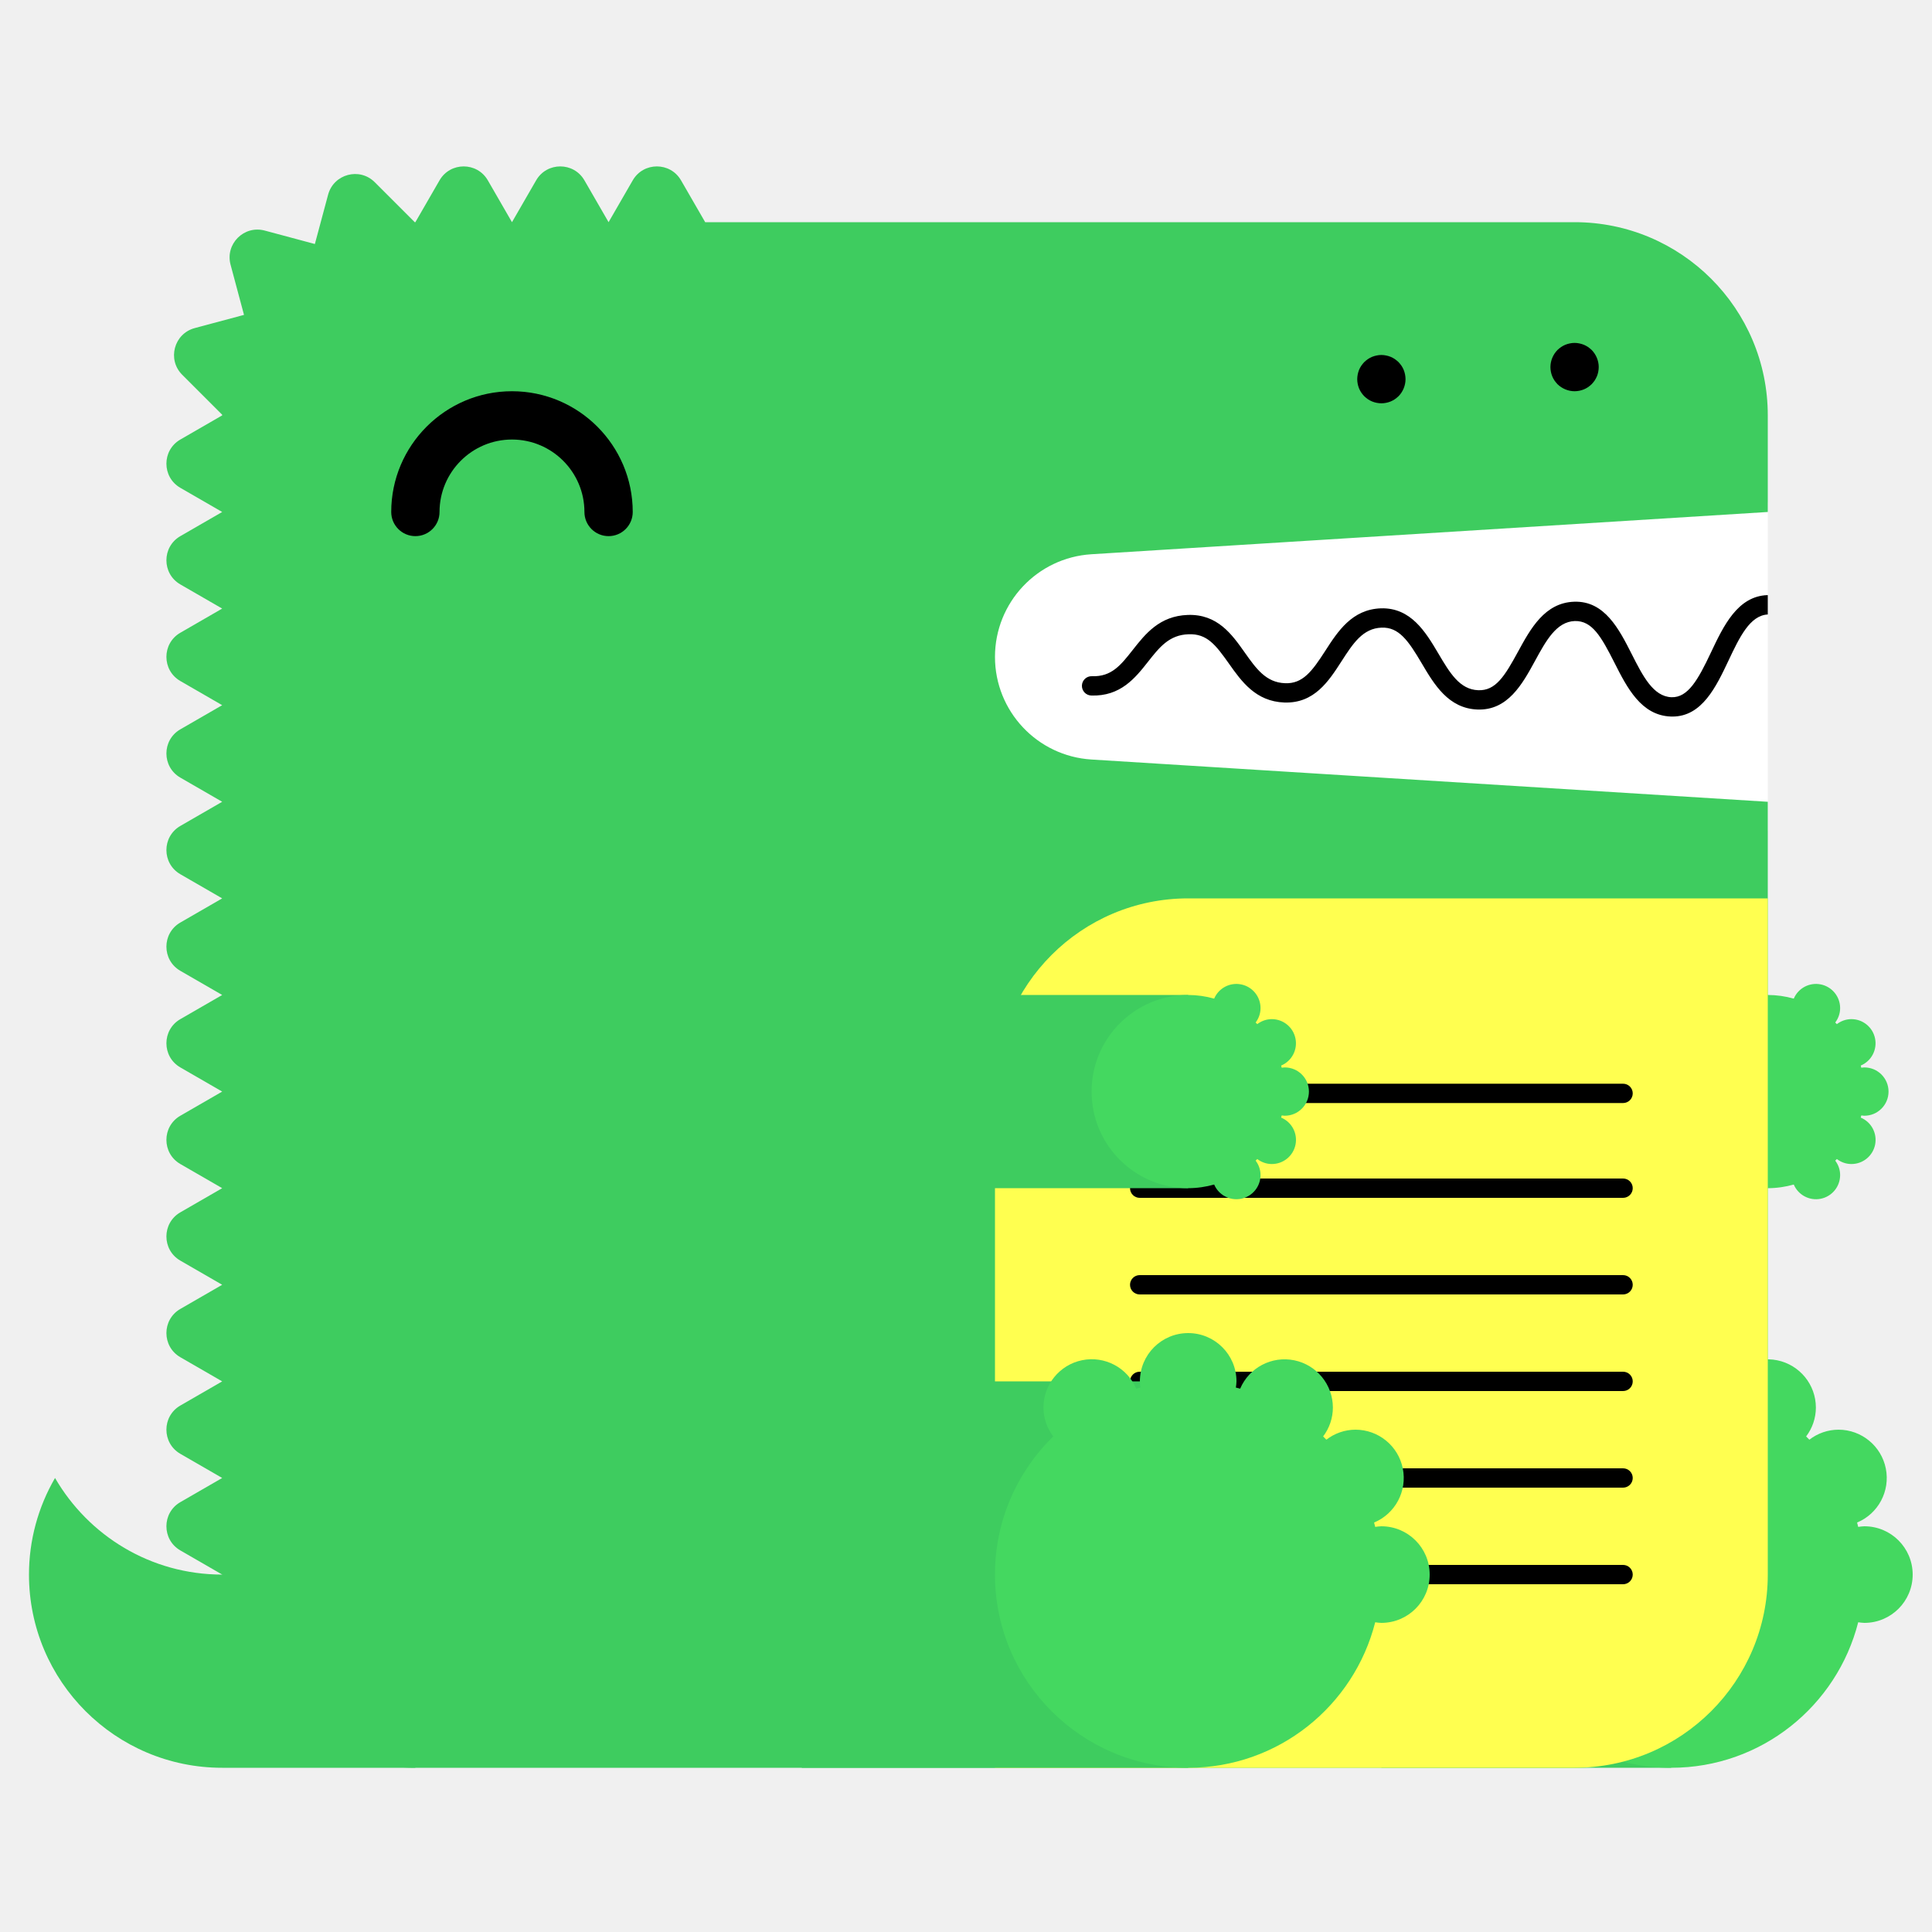
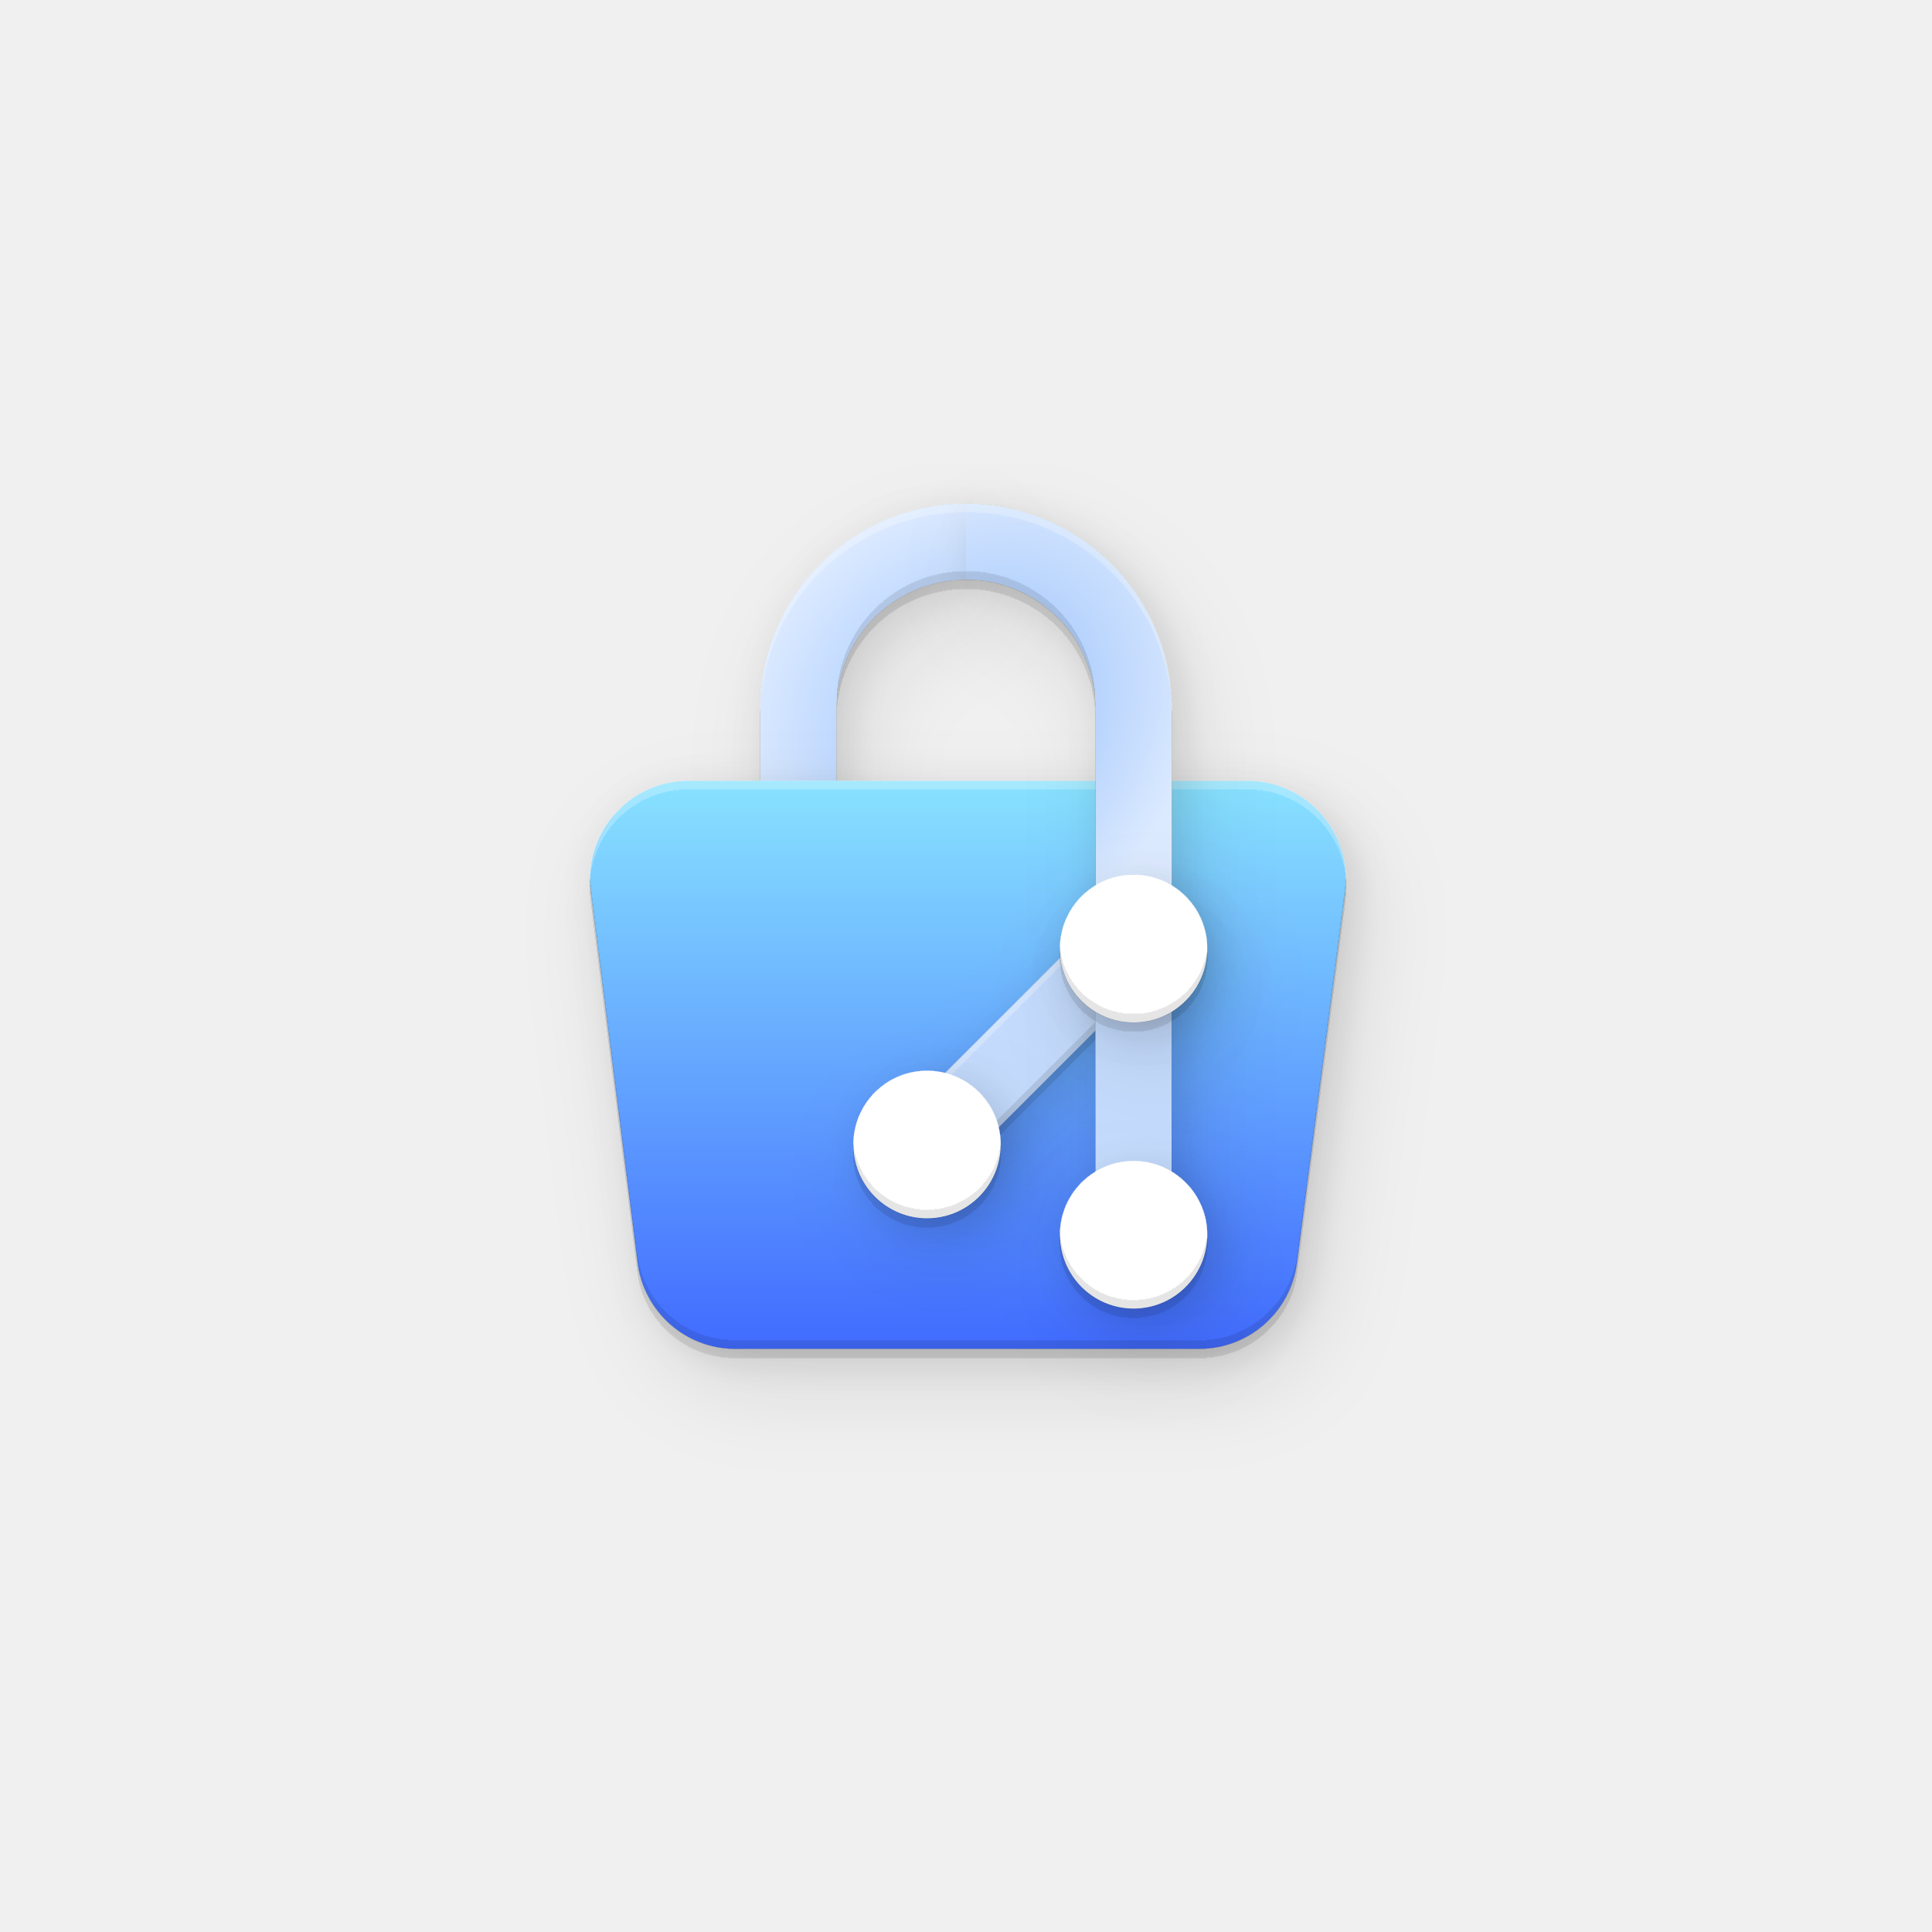
- <svg xmlns="http://www.w3.org/2000/svg" width="200" height="200" viewBox="0 0 200 200">
-   <g fill="none" fill-rule="evenodd">
-     <path fill="#FFF" d="M99 52h84v34H99z" />
-     <path d="M23 163c-7.398 0-13.843-4.027-17.303-10A19.886 19.886 0 0 0 3 163c0 11.046 8.954 20 20 20h20v-20H23z" fill="#3ECC5F" />
-     <path d="M112.98 57.376L183 53V43c0-11.046-8.954-20-20-20H73l-2.5-4.33c-1.112-1.925-3.889-1.925-5 0L63 23l-2.5-4.33c-1.111-1.925-3.889-1.925-5 0L53 23l-2.5-4.33c-1.111-1.925-3.889-1.925-5 0L43 23c-.022 0-.042.003-.065.003l-4.142-4.141c-1.57-1.571-4.252-.853-4.828 1.294l-1.369 5.104-5.192-1.392c-2.148-.575-4.111 1.389-3.535 3.536l1.39 5.193-5.102 1.367c-2.148.576-2.867 3.259-1.296 4.83l4.142 4.142c0 .021-.003.042-.003.064l-4.33 2.5c-1.925 1.111-1.925 3.889 0 5L23 53l-4.33 2.5c-1.925 1.111-1.925 3.889 0 5L23 63l-4.33 2.5c-1.925 1.111-1.925 3.889 0 5L23 73l-4.33 2.5c-1.925 1.111-1.925 3.889 0 5L23 83l-4.33 2.5c-1.925 1.111-1.925 3.889 0 5L23 93l-4.33 2.5c-1.925 1.111-1.925 3.889 0 5L23 103l-4.33 2.5c-1.925 1.111-1.925 3.889 0 5L23 113l-4.33 2.5c-1.925 1.111-1.925 3.889 0 5L23 123l-4.33 2.5c-1.925 1.111-1.925 3.889 0 5L23 133l-4.33 2.5c-1.925 1.111-1.925 3.889 0 5L23 143l-4.33 2.5c-1.925 1.111-1.925 3.889 0 5L23 153l-4.33 2.5c-1.925 1.111-1.925 3.889 0 5L23 163c0 11.046 8.954 20 20 20h120c11.046 0 20-8.954 20-20V83l-70.02-4.376A10.645 10.645 0 0 1 103 68c0-5.621 4.37-10.273 9.98-10.624" fill="#3ECC5F" />
-     <path fill="#3ECC5F" d="M143 183h30v-40h-30z" />
-     <path d="M193 158c-.219 0-.428.037-.639.064-.038-.15-.074-.301-.116-.451A5 5 0 0 0 190.32 148a4.96 4.96 0 0 0-3.016 1.036 26.531 26.531 0 0 0-.335-.336 4.955 4.955 0 0 0 1.011-2.987 5 5 0 0 0-9.599-1.959c-.148-.042-.297-.077-.445-.115.027-.211.064-.42.064-.639a5 5 0 0 0-5-5 5 5 0 0 0-5 5c0 .219.037.428.064.639-.148.038-.297.073-.445.115a4.998 4.998 0 0 0-9.599 1.959c0 1.125.384 2.151 1.011 2.987-3.717 3.632-6.031 8.693-6.031 14.3 0 11.046 8.954 20 20 20 9.339 0 17.16-6.41 19.361-15.064.211.027.42.064.639.064a5 5 0 0 0 5-5 5 5 0 0 0-5-5" fill="#44D860" />
-     <path fill="#3ECC5F" d="M153 123h30v-20h-30z" />
-     <path d="M193 115.5a2.5 2.5 0 1 0 0-5c-.109 0-.214.019-.319.032-.02-.075-.037-.15-.058-.225a2.501 2.501 0 0 0-.963-4.807c-.569 0-1.088.197-1.508.518a6.653 6.653 0 0 0-.168-.168c.314-.417.506-.931.506-1.494a2.5 2.5 0 0 0-4.8-.979A9.987 9.987 0 0 0 183 103c-5.522 0-10 4.478-10 10s4.478 10 10 10c.934 0 1.833-.138 2.69-.377a2.5 2.5 0 0 0 4.8-.979c0-.563-.192-1.077-.506-1.494.057-.055.113-.111.168-.168.42.321.939.518 1.508.518a2.5 2.5 0 0 0 .963-4.807c.021-.074.038-.15.058-.225.105.013.21.032.319.032" fill="#44D860" />
-     <path d="M63 55.5a2.5 2.5 0 0 1-2.5-2.5c0-4.136-3.364-7.5-7.5-7.5s-7.5 3.364-7.5 7.5a2.5 2.5 0 1 1-5 0c0-6.893 5.607-12.5 12.5-12.5S65.5 46.107 65.5 53a2.5 2.5 0 0 1-2.5 2.5" fill="#000" />
-     <path d="M103 183h60c11.046 0 20-8.954 20-20V93h-60c-11.046 0-20 8.954-20 20v70z" fill="#FFFF50" />
-     <path d="M168.02 124h-50.04a1 1 0 1 1 0-2h50.04a1 1 0 1 1 0 2m0 20h-50.04a1 1 0 1 1 0-2h50.04a1 1 0 1 1 0 2m0 20h-50.04a1 1 0 1 1 0-2h50.04a1 1 0 1 1 0 2m0-49.814h-50.04a1 1 0 1 1 0-2h50.04a1 1 0 1 1 0 2m0 19.814h-50.04a1 1 0 1 1 0-2h50.04a1 1 0 1 1 0 2m0 20h-50.04a1 1 0 1 1 0-2h50.04a1 1 0 1 1 0 2M183 61.611c-.012 0-.022-.006-.034-.005-3.09.105-4.552 3.196-5.842 5.923-1.346 2.85-2.387 4.703-4.093 4.647-1.889-.068-2.969-2.202-4.113-4.46-1.314-2.594-2.814-5.536-5.963-5.426-3.046.104-4.513 2.794-5.807 5.167-1.377 2.528-2.314 4.065-4.121 3.994-1.927-.07-2.951-1.805-4.136-3.813-1.321-2.236-2.848-4.75-5.936-4.664-2.994.103-4.465 2.385-5.763 4.4-1.373 2.13-2.335 3.428-4.165 3.351-1.973-.07-2.992-1.51-4.171-3.177-1.324-1.873-2.816-3.993-5.895-3.89-2.928.1-4.399 1.97-5.696 3.618-1.232 1.564-2.194 2.802-4.229 2.724a1 1 0 0 0-.072 2c3.017.101 4.545-1.8 5.872-3.487 1.177-1.496 2.193-2.787 4.193-2.855 1.926-.082 2.829 1.115 4.195 3.045 1.297 1.834 2.769 3.914 5.731 4.021 3.103.104 4.596-2.215 5.918-4.267 1.182-1.834 2.202-3.417 4.15-3.484 1.793-.067 2.769 1.35 4.145 3.681 1.297 2.197 2.766 4.686 5.787 4.796 3.125.108 4.634-2.62 5.949-5.035 1.139-2.088 2.214-4.06 4.119-4.126 1.793-.042 2.728 1.595 4.111 4.33 1.292 2.553 2.757 5.445 5.825 5.556l.169.003c3.064 0 4.518-3.075 5.805-5.794 1.139-2.41 2.217-4.68 4.067-4.773v-2z" fill="#000" />
-     <path fill="#3ECC5F" d="M83 183h40v-40H83z" />
-     <path d="M143 158c-.219 0-.428.037-.639.064-.038-.15-.074-.301-.116-.451A5 5 0 0 0 140.32 148a4.96 4.96 0 0 0-3.016 1.036 26.531 26.531 0 0 0-.335-.336 4.955 4.955 0 0 0 1.011-2.987 5 5 0 0 0-9.599-1.959c-.148-.042-.297-.077-.445-.115.027-.211.064-.42.064-.639a5 5 0 0 0-5-5 5 5 0 0 0-5 5c0 .219.037.428.064.639-.148.038-.297.073-.445.115a4.998 4.998 0 0 0-9.599 1.959c0 1.125.384 2.151 1.011 2.987-3.717 3.632-6.031 8.693-6.031 14.3 0 11.046 8.954 20 20 20 9.339 0 17.16-6.41 19.361-15.064.211.027.42.064.639.064a5 5 0 0 0 5-5 5 5 0 0 0-5-5" fill="#44D860" />
-     <path fill="#3ECC5F" d="M83 123h40v-20H83z" />
-     <path d="M133 115.5a2.5 2.5 0 1 0 0-5c-.109 0-.214.019-.319.032-.02-.075-.037-.15-.058-.225a2.501 2.501 0 0 0-.963-4.807c-.569 0-1.088.197-1.508.518a6.653 6.653 0 0 0-.168-.168c.314-.417.506-.931.506-1.494a2.5 2.5 0 0 0-4.8-.979A9.987 9.987 0 0 0 123 103c-5.522 0-10 4.478-10 10s4.478 10 10 10c.934 0 1.833-.138 2.69-.377a2.5 2.5 0 0 0 4.8-.979c0-.563-.192-1.077-.506-1.494.057-.055.113-.111.168-.168.42.321.939.518 1.508.518a2.5 2.5 0 0 0 .963-4.807c.021-.074.038-.15.058-.225.105.013.21.032.319.032" fill="#44D860" />
-     <path d="M143 41.75c-.16 0-.33-.02-.49-.05a2.52 2.52 0 0 1-.47-.14c-.15-.06-.29-.14-.431-.23-.13-.09-.259-.2-.38-.31-.109-.12-.219-.24-.309-.38s-.17-.28-.231-.43a2.619 2.619 0 0 1-.189-.96c0-.16.02-.33.05-.49.03-.16.08-.31.139-.47.061-.15.141-.29.231-.43.09-.13.2-.26.309-.38.121-.11.25-.22.38-.31.141-.09.281-.17.431-.23.149-.06.31-.11.47-.14.32-.07.65-.07.98 0 .159.03.32.08.47.14.149.06.29.14.43.23.13.09.259.2.38.31.11.12.22.25.31.38.09.14.17.28.23.43.06.16.11.31.14.47.029.16.05.33.05.49 0 .66-.271 1.31-.73 1.77-.121.11-.25.22-.38.31-.14.09-.281.17-.43.23a2.565 2.565 0 0 1-.96.19m20-1.25c-.66 0-1.3-.27-1.771-.73a3.802 3.802 0 0 1-.309-.38c-.09-.14-.17-.28-.231-.43a2.619 2.619 0 0 1-.189-.96c0-.66.27-1.3.729-1.77.121-.11.25-.22.38-.31.141-.09.281-.17.431-.23.149-.06.31-.11.47-.14.32-.07.66-.07.98 0 .159.03.32.08.47.14.149.06.29.14.43.23.13.09.259.2.38.31.459.47.73 1.11.73 1.77 0 .16-.021.33-.05.49-.03.16-.08.32-.14.47-.07.15-.14.29-.23.43-.09.13-.2.26-.31.38-.121.11-.25.22-.38.31-.14.09-.281.17-.43.23a2.565 2.565 0 0 1-.96.19" fill="#000" />
-   </g>
+ <svg xmlns="http://www.w3.org/2000/svg" width="432" height="432" viewBox="0 0 432 432" fill="none">
+   <g filter="url(#filter0_dddii)">
+     <path d="M216 112.604C190.595 112.604 170 133.199 170 158.604L170 179.604L187 179.604L187 158.604C187 142.587 199.984 129.604 216 129.604L216 112.604Z" fill="#C4C4C4" />
+     <path d="M216 112.604C190.595 112.604 170 133.199 170 158.604L170 179.604L187 179.604L187 158.604C187 142.587 199.984 129.604 216 129.604L216 112.604Z" fill="url(#paint0_angular)" />
+   </g>
+   <g filter="url(#filter1_dddii)">
+     <path d="M132.118 199.354C130.463 186.216 140.704 174.604 153.946 174.604H278.957C292.233 174.604 302.484 186.273 300.773 199.438L289.99 282.438C288.566 293.401 279.228 301.604 268.173 301.604H164.402C153.315 301.604 143.961 293.354 142.575 282.354L132.118 199.354Z" fill="url(#paint1_linear)" />
+   </g>
+   <g filter="url(#filter2_dddii)">
+     <rect width="70.9" height="16.992" transform="matrix(-0.707443 0.707443 -0.705427 -0.708114 263.721 211.636)" fill="#C4C4C4" />
+     <rect width="70.9" height="16.992" transform="matrix(-0.707443 0.707443 -0.705427 -0.708114 263.721 211.636)" fill="#C4DBFD" />
+   </g>
+   <g filter="url(#filter3_dddii)">
+     <ellipse rx="16.477" ry="16.492" transform="matrix(-0.707443 0.707443 -0.705427 -0.708114 207.29 255.92)" fill="white" />
+   </g>
+   <g filter="url(#filter4_dddii)">
+     <rect width="71" height="16.968" transform="matrix(0.000387996 1 -1 0.000419393 261.931 204.604)" fill="#C4C4C4" />
+     <rect width="71" height="16.968" transform="matrix(0.000387996 1 -1 0.000419393 261.931 204.604)" fill="#C4DBFD" />
+   </g>
+   <g filter="url(#filter5_dddii)">
+     <ellipse rx="16.5" ry="16.469" transform="matrix(0.000387996 1 -1 0.000419393 253.475 276.107)" fill="white" />
+   </g>
+   <g filter="url(#filter6_dddii)">
+     <path d="M216 129.604C232.017 129.604 245 142.588 245 158.604L245 174.604L245.019 174.604L245.019 212.608L261.986 212.607L261.986 174.604L262 174.604L262 158.604C262 133.199 241.405 112.604 216 112.604L216 129.604Z" fill="#C4C4C4" />
+     <path d="M216 129.604C232.017 129.604 245 142.588 245 158.604L245 174.604L245.019 174.604L245.019 212.608L261.986 212.607L261.986 174.604L262 174.604L262 158.604C262 133.199 241.405 112.604 216 112.604L216 129.604Z" fill="url(#paint2_angular)" />
+     <path d="M216 129.604C232.017 129.604 245 142.588 245 158.604L245 174.604L245.019 174.604L245.019 212.608L261.986 212.607L261.986 174.604L262 174.604L262 158.604C262 133.199 241.405 112.604 216 112.604L216 129.604Z" fill="url(#paint3_angular)" />
+     <path d="M216 129.604C232.017 129.604 245 142.588 245 158.604L245 174.604L245.019 174.604L245.019 212.608L261.986 212.607L261.986 174.604L262 174.604L262 158.604C262 133.199 241.405 112.604 216 112.604L216 129.604Z" fill="url(#paint4_angular)" />
+   </g>
+   <g filter="url(#filter7_dddii)">
+     <ellipse rx="16.5" ry="16.469" transform="matrix(0.000387996 1 -1 0.000419393 253.475 212.111)" fill="white" />
+   </g>
+   <defs>
+     <filter id="filter0_dddii" x="154" y="100.604" width="86" height="107" filterUnits="userSpaceOnUse" color-interpolation-filters="sRGB">
+       <feFlood flood-opacity="0" result="BackgroundImageFix" />
+       <feColorMatrix in="SourceAlpha" type="matrix" values="0 0 0 0 0 0 0 0 0 0 0 0 0 0 0 0 0 0 127 0" />
+       <feOffset dx="2" dy="2" />
+       <feGaussianBlur stdDeviation="4" />
+       <feColorMatrix type="matrix" values="0 0 0 0 0 0 0 0 0 0 0 0 0 0 0 0 0 0 0.1 0" />
+       <feBlend mode="normal" in2="BackgroundImageFix" result="effect1_dropShadow" />
+       <feColorMatrix in="SourceAlpha" type="matrix" values="0 0 0 0 0 0 0 0 0 0 0 0 0 0 0 0 0 0 127 0" />
+       <feOffset dx="4" dy="8" />
+       <feGaussianBlur stdDeviation="10" />
+       <feColorMatrix type="matrix" values="0 0 0 0 0 0 0 0 0 0 0 0 0 0 0 0 0 0 0.1 0" />
+       <feBlend mode="normal" in2="effect1_dropShadow" result="effect2_dropShadow" />
+       <feColorMatrix in="SourceAlpha" type="matrix" values="0 0 0 0 0 0 0 0 0 0 0 0 0 0 0 0 0 0 127 0" />
+       <feOffset dy="2" />
+       <feColorMatrix type="matrix" values="0 0 0 0 0 0 0 0 0 0 0 0 0 0 0 0 0 0 0.1 0" />
+       <feBlend mode="normal" in2="effect2_dropShadow" result="effect3_dropShadow" />
+       <feBlend mode="normal" in="SourceGraphic" in2="effect3_dropShadow" result="shape" />
+       <feColorMatrix in="SourceAlpha" type="matrix" values="0 0 0 0 0 0 0 0 0 0 0 0 0 0 0 0 0 0 127 0" result="hardAlpha" />
+       <feOffset dy="2" />
+       <feComposite in2="hardAlpha" operator="arithmetic" k2="-1" k3="1" />
+       <feColorMatrix type="matrix" values="0 0 0 0 1 0 0 0 0 1 0 0 0 0 1 0 0 0 0.25 0" />
+       <feBlend mode="normal" in2="shape" result="effect4_innerShadow" />
+       <feColorMatrix in="SourceAlpha" type="matrix" values="0 0 0 0 0 0 0 0 0 0 0 0 0 0 0 0 0 0 127 0" result="hardAlpha" />
+       <feOffset dy="-2" />
+       <feComposite in2="hardAlpha" operator="arithmetic" k2="-1" k3="1" />
+       <feColorMatrix type="matrix" values="0 0 0 0 0 0 0 0 0 0 0 0 0 0 0 0 0 0 0.1 0" />
+       <feBlend mode="normal" in2="effect4_innerShadow" result="effect5_innerShadow" />
+     </filter>
+     <filter id="filter1_dddii" x="115.942" y="162.604" width="209.018" height="167" filterUnits="userSpaceOnUse" color-interpolation-filters="sRGB">
+       <feFlood flood-opacity="0" result="BackgroundImageFix" />
+       <feColorMatrix in="SourceAlpha" type="matrix" values="0 0 0 0 0 0 0 0 0 0 0 0 0 0 0 0 0 0 127 0" />
+       <feOffset dx="2" dy="2" />
+       <feGaussianBlur stdDeviation="4" />
+       <feColorMatrix type="matrix" values="0 0 0 0 0 0 0 0 0 0 0 0 0 0 0 0 0 0 0.1 0" />
+       <feBlend mode="normal" in2="BackgroundImageFix" result="effect1_dropShadow" />
+       <feColorMatrix in="SourceAlpha" type="matrix" values="0 0 0 0 0 0 0 0 0 0 0 0 0 0 0 0 0 0 127 0" />
+       <feOffset dx="4" dy="8" />
+       <feGaussianBlur stdDeviation="10" />
+       <feColorMatrix type="matrix" values="0 0 0 0 0 0 0 0 0 0 0 0 0 0 0 0 0 0 0.1 0" />
+       <feBlend mode="normal" in2="effect1_dropShadow" result="effect2_dropShadow" />
+       <feColorMatrix in="SourceAlpha" type="matrix" values="0 0 0 0 0 0 0 0 0 0 0 0 0 0 0 0 0 0 127 0" />
+       <feOffset dy="2" />
+       <feColorMatrix type="matrix" values="0 0 0 0 0 0 0 0 0 0 0 0 0 0 0 0 0 0 0.1 0" />
+       <feBlend mode="normal" in2="effect2_dropShadow" result="effect3_dropShadow" />
+       <feBlend mode="normal" in="SourceGraphic" in2="effect3_dropShadow" result="shape" />
+       <feColorMatrix in="SourceAlpha" type="matrix" values="0 0 0 0 0 0 0 0 0 0 0 0 0 0 0 0 0 0 127 0" result="hardAlpha" />
+       <feOffset dy="2" />
+       <feComposite in2="hardAlpha" operator="arithmetic" k2="-1" k3="1" />
+       <feColorMatrix type="matrix" values="0 0 0 0 1 0 0 0 0 1 0 0 0 0 1 0 0 0 0.25 0" />
+       <feBlend mode="normal" in2="shape" result="effect4_innerShadow" />
+       <feColorMatrix in="SourceAlpha" type="matrix" values="0 0 0 0 0 0 0 0 0 0 0 0 0 0 0 0 0 0 127 0" result="hardAlpha" />
+       <feOffset dy="-2" />
+       <feComposite in2="hardAlpha" operator="arithmetic" k2="-1" k3="1" />
+       <feColorMatrix type="matrix" values="0 0 0 0 0 0 0 0 0 0 0 0 0 0 0 0 0 0 0.1 0" />
+       <feBlend mode="normal" in2="effect4_innerShadow" result="effect5_innerShadow" />
+     </filter>
+     <filter id="filter2_dddii" x="185.577" y="187.604" width="102.144" height="102.19" filterUnits="userSpaceOnUse" color-interpolation-filters="sRGB">
+       <feFlood flood-opacity="0" result="BackgroundImageFix" />
+       <feColorMatrix in="SourceAlpha" type="matrix" values="0 0 0 0 0 0 0 0 0 0 0 0 0 0 0 0 0 0 127 0" />
+       <feOffset dx="2" dy="2" />
+       <feGaussianBlur stdDeviation="4" />
+       <feColorMatrix type="matrix" values="0 0 0 0 0 0 0 0 0 0 0 0 0 0 0 0 0 0 0.1 0" />
+       <feBlend mode="normal" in2="BackgroundImageFix" result="effect1_dropShadow" />
+       <feColorMatrix in="SourceAlpha" type="matrix" values="0 0 0 0 0 0 0 0 0 0 0 0 0 0 0 0 0 0 127 0" />
+       <feOffset dx="4" dy="8" />
+       <feGaussianBlur stdDeviation="10" />
+       <feColorMatrix type="matrix" values="0 0 0 0 0 0 0 0 0 0 0 0 0 0 0 0 0 0 0.1 0" />
+       <feBlend mode="normal" in2="effect1_dropShadow" result="effect2_dropShadow" />
+       <feColorMatrix in="SourceAlpha" type="matrix" values="0 0 0 0 0 0 0 0 0 0 0 0 0 0 0 0 0 0 127 0" />
+       <feOffset dy="2" />
+       <feColorMatrix type="matrix" values="0 0 0 0 0 0 0 0 0 0 0 0 0 0 0 0 0 0 0.1 0" />
+       <feBlend mode="normal" in2="effect2_dropShadow" result="effect3_dropShadow" />
+       <feBlend mode="normal" in="SourceGraphic" in2="effect3_dropShadow" result="shape" />
+       <feColorMatrix in="SourceAlpha" type="matrix" values="0 0 0 0 0 0 0 0 0 0 0 0 0 0 0 0 0 0 127 0" result="hardAlpha" />
+       <feOffset dy="2" />
+       <feComposite in2="hardAlpha" operator="arithmetic" k2="-1" k3="1" />
+       <feColorMatrix type="matrix" values="0 0 0 0 1 0 0 0 0 1 0 0 0 0 1 0 0 0 0.25 0" />
+       <feBlend mode="normal" in2="shape" result="effect4_innerShadow" />
+       <feColorMatrix in="SourceAlpha" type="matrix" values="0 0 0 0 0 0 0 0 0 0 0 0 0 0 0 0 0 0 127 0" result="hardAlpha" />
+       <feOffset dy="-2" />
+       <feComposite in2="hardAlpha" operator="arithmetic" k2="-1" k3="1" />
+       <feColorMatrix type="matrix" values="0 0 0 0 0 0 0 0 0 0 0 0 0 0 0 0 0 0 0.1 0" />
+       <feBlend mode="normal" in2="effect4_innerShadow" result="effect5_innerShadow" />
+     </filter>
+     <filter id="filter3_dddii" x="174.821" y="227.42" width="72.937" height="73" filterUnits="userSpaceOnUse" color-interpolation-filters="sRGB">
+       <feFlood flood-opacity="0" result="BackgroundImageFix" />
+       <feColorMatrix in="SourceAlpha" type="matrix" values="0 0 0 0 0 0 0 0 0 0 0 0 0 0 0 0 0 0 127 0" />
+       <feOffset dx="2" dy="2" />
+       <feGaussianBlur stdDeviation="4" />
+       <feColorMatrix type="matrix" values="0 0 0 0 0 0 0 0 0 0 0 0 0 0 0 0 0 0 0.1 0" />
+       <feBlend mode="normal" in2="BackgroundImageFix" result="effect1_dropShadow" />
+       <feColorMatrix in="SourceAlpha" type="matrix" values="0 0 0 0 0 0 0 0 0 0 0 0 0 0 0 0 0 0 127 0" />
+       <feOffset dx="4" dy="8" />
+       <feGaussianBlur stdDeviation="10" />
+       <feColorMatrix type="matrix" values="0 0 0 0 0 0 0 0 0 0 0 0 0 0 0 0 0 0 0.1 0" />
+       <feBlend mode="normal" in2="effect1_dropShadow" result="effect2_dropShadow" />
+       <feColorMatrix in="SourceAlpha" type="matrix" values="0 0 0 0 0 0 0 0 0 0 0 0 0 0 0 0 0 0 127 0" />
+       <feOffset dy="2" />
+       <feColorMatrix type="matrix" values="0 0 0 0 0 0 0 0 0 0 0 0 0 0 0 0 0 0 0.1 0" />
+       <feBlend mode="normal" in2="effect2_dropShadow" result="effect3_dropShadow" />
+       <feBlend mode="normal" in="SourceGraphic" in2="effect3_dropShadow" result="shape" />
+       <feColorMatrix in="SourceAlpha" type="matrix" values="0 0 0 0 0 0 0 0 0 0 0 0 0 0 0 0 0 0 127 0" result="hardAlpha" />
+       <feOffset dy="2" />
+       <feComposite in2="hardAlpha" operator="arithmetic" k2="-1" k3="1" />
+       <feColorMatrix type="matrix" values="0 0 0 0 1 0 0 0 0 1 0 0 0 0 1 0 0 0 0.25 0" />
+       <feBlend mode="normal" in2="shape" result="effect4_innerShadow" />
+       <feColorMatrix in="SourceAlpha" type="matrix" values="0 0 0 0 0 0 0 0 0 0 0 0 0 0 0 0 0 0 127 0" result="hardAlpha" />
+       <feOffset dy="-2" />
+       <feComposite in2="hardAlpha" operator="arithmetic" k2="-1" k3="1" />
+       <feColorMatrix type="matrix" values="0 0 0 0 0 0 0 0 0 0 0 0 0 0 0 0 0 0 0.1 0" />
+       <feBlend mode="normal" in2="effect4_innerShadow" result="effect5_innerShadow" />
+     </filter>
+     <filter id="filter4_dddii" x="228.964" y="192.604" width="56.995" height="111.007" filterUnits="userSpaceOnUse" color-interpolation-filters="sRGB">
+       <feFlood flood-opacity="0" result="BackgroundImageFix" />
+       <feColorMatrix in="SourceAlpha" type="matrix" values="0 0 0 0 0 0 0 0 0 0 0 0 0 0 0 0 0 0 127 0" />
+       <feOffset dx="2" dy="2" />
+       <feGaussianBlur stdDeviation="4" />
+       <feColorMatrix type="matrix" values="0 0 0 0 0 0 0 0 0 0 0 0 0 0 0 0 0 0 0.1 0" />
+       <feBlend mode="normal" in2="BackgroundImageFix" result="effect1_dropShadow" />
+       <feColorMatrix in="SourceAlpha" type="matrix" values="0 0 0 0 0 0 0 0 0 0 0 0 0 0 0 0 0 0 127 0" />
+       <feOffset dx="4" dy="8" />
+       <feGaussianBlur stdDeviation="10" />
+       <feColorMatrix type="matrix" values="0 0 0 0 0 0 0 0 0 0 0 0 0 0 0 0 0 0 0.1 0" />
+       <feBlend mode="normal" in2="effect1_dropShadow" result="effect2_dropShadow" />
+       <feColorMatrix in="SourceAlpha" type="matrix" values="0 0 0 0 0 0 0 0 0 0 0 0 0 0 0 0 0 0 127 0" />
+       <feOffset dy="2" />
+       <feColorMatrix type="matrix" values="0 0 0 0 0 0 0 0 0 0 0 0 0 0 0 0 0 0 0.1 0" />
+       <feBlend mode="normal" in2="effect2_dropShadow" result="effect3_dropShadow" />
+       <feBlend mode="normal" in="SourceGraphic" in2="effect3_dropShadow" result="shape" />
+       <feColorMatrix in="SourceAlpha" type="matrix" values="0 0 0 0 0 0 0 0 0 0 0 0 0 0 0 0 0 0 127 0" result="hardAlpha" />
+       <feOffset dy="2" />
+       <feComposite in2="hardAlpha" operator="arithmetic" k2="-1" k3="1" />
+       <feColorMatrix type="matrix" values="0 0 0 0 1 0 0 0 0 1 0 0 0 0 1 0 0 0 0.25 0" />
+       <feBlend mode="normal" in2="shape" result="effect4_innerShadow" />
+       <feColorMatrix in="SourceAlpha" type="matrix" values="0 0 0 0 0 0 0 0 0 0 0 0 0 0 0 0 0 0 127 0" result="hardAlpha" />
+       <feOffset dy="-2" />
+       <feComposite in2="hardAlpha" operator="arithmetic" k2="-1" k3="1" />
+       <feColorMatrix type="matrix" values="0 0 0 0 0 0 0 0 0 0 0 0 0 0 0 0 0 0 0.1 0" />
+       <feBlend mode="normal" in2="effect4_innerShadow" result="effect5_innerShadow" />
+     </filter>
+     <filter id="filter5_dddii" x="221.007" y="247.607" width="72.937" height="73" filterUnits="userSpaceOnUse" color-interpolation-filters="sRGB">
+       <feFlood flood-opacity="0" result="BackgroundImageFix" />
+       <feColorMatrix in="SourceAlpha" type="matrix" values="0 0 0 0 0 0 0 0 0 0 0 0 0 0 0 0 0 0 127 0" />
+       <feOffset dx="2" dy="2" />
+       <feGaussianBlur stdDeviation="4" />
+       <feColorMatrix type="matrix" values="0 0 0 0 0 0 0 0 0 0 0 0 0 0 0 0 0 0 0.1 0" />
+       <feBlend mode="normal" in2="BackgroundImageFix" result="effect1_dropShadow" />
+       <feColorMatrix in="SourceAlpha" type="matrix" values="0 0 0 0 0 0 0 0 0 0 0 0 0 0 0 0 0 0 127 0" />
+       <feOffset dx="4" dy="8" />
+       <feGaussianBlur stdDeviation="10" />
+       <feColorMatrix type="matrix" values="0 0 0 0 0 0 0 0 0 0 0 0 0 0 0 0 0 0 0.1 0" />
+       <feBlend mode="normal" in2="effect1_dropShadow" result="effect2_dropShadow" />
+       <feColorMatrix in="SourceAlpha" type="matrix" values="0 0 0 0 0 0 0 0 0 0 0 0 0 0 0 0 0 0 127 0" />
+       <feOffset dy="2" />
+       <feColorMatrix type="matrix" values="0 0 0 0 0 0 0 0 0 0 0 0 0 0 0 0 0 0 0.1 0" />
+       <feBlend mode="normal" in2="effect2_dropShadow" result="effect3_dropShadow" />
+       <feBlend mode="normal" in="SourceGraphic" in2="effect3_dropShadow" result="shape" />
+       <feColorMatrix in="SourceAlpha" type="matrix" values="0 0 0 0 0 0 0 0 0 0 0 0 0 0 0 0 0 0 127 0" result="hardAlpha" />
+       <feOffset dy="2" />
+       <feComposite in2="hardAlpha" operator="arithmetic" k2="-1" k3="1" />
+       <feColorMatrix type="matrix" values="0 0 0 0 1 0 0 0 0 1 0 0 0 0 1 0 0 0 0.25 0" />
+       <feBlend mode="normal" in2="shape" result="effect4_innerShadow" />
+       <feColorMatrix in="SourceAlpha" type="matrix" values="0 0 0 0 0 0 0 0 0 0 0 0 0 0 0 0 0 0 127 0" result="hardAlpha" />
+       <feOffset dy="-2" />
+       <feComposite in2="hardAlpha" operator="arithmetic" k2="-1" k3="1" />
+       <feColorMatrix type="matrix" values="0 0 0 0 0 0 0 0 0 0 0 0 0 0 0 0 0 0 0.1 0" />
+       <feBlend mode="normal" in2="effect4_innerShadow" result="effect5_innerShadow" />
+     </filter>
+     <filter id="filter6_dddii" x="200" y="100.604" width="86" height="140.004" filterUnits="userSpaceOnUse" color-interpolation-filters="sRGB">
+       <feFlood flood-opacity="0" result="BackgroundImageFix" />
+       <feColorMatrix in="SourceAlpha" type="matrix" values="0 0 0 0 0 0 0 0 0 0 0 0 0 0 0 0 0 0 127 0" />
+       <feOffset dx="2" dy="2" />
+       <feGaussianBlur stdDeviation="4" />
+       <feColorMatrix type="matrix" values="0 0 0 0 0 0 0 0 0 0 0 0 0 0 0 0 0 0 0.1 0" />
+       <feBlend mode="normal" in2="BackgroundImageFix" result="effect1_dropShadow" />
+       <feColorMatrix in="SourceAlpha" type="matrix" values="0 0 0 0 0 0 0 0 0 0 0 0 0 0 0 0 0 0 127 0" />
+       <feOffset dx="4" dy="8" />
+       <feGaussianBlur stdDeviation="10" />
+       <feColorMatrix type="matrix" values="0 0 0 0 0 0 0 0 0 0 0 0 0 0 0 0 0 0 0.1 0" />
+       <feBlend mode="normal" in2="effect1_dropShadow" result="effect2_dropShadow" />
+       <feColorMatrix in="SourceAlpha" type="matrix" values="0 0 0 0 0 0 0 0 0 0 0 0 0 0 0 0 0 0 127 0" />
+       <feOffset dy="2" />
+       <feColorMatrix type="matrix" values="0 0 0 0 0 0 0 0 0 0 0 0 0 0 0 0 0 0 0.1 0" />
+       <feBlend mode="normal" in2="effect2_dropShadow" result="effect3_dropShadow" />
+       <feBlend mode="normal" in="SourceGraphic" in2="effect3_dropShadow" result="shape" />
+       <feColorMatrix in="SourceAlpha" type="matrix" values="0 0 0 0 0 0 0 0 0 0 0 0 0 0 0 0 0 0 127 0" result="hardAlpha" />
+       <feOffset dy="2" />
+       <feComposite in2="hardAlpha" operator="arithmetic" k2="-1" k3="1" />
+       <feColorMatrix type="matrix" values="0 0 0 0 1 0 0 0 0 1 0 0 0 0 1 0 0 0 0.25 0" />
+       <feBlend mode="normal" in2="shape" result="effect4_innerShadow" />
+       <feColorMatrix in="SourceAlpha" type="matrix" values="0 0 0 0 0 0 0 0 0 0 0 0 0 0 0 0 0 0 127 0" result="hardAlpha" />
+       <feOffset dy="-2" />
+       <feComposite in2="hardAlpha" operator="arithmetic" k2="-1" k3="1" />
+       <feColorMatrix type="matrix" values="0 0 0 0 0 0 0 0 0 0 0 0 0 0 0 0 0 0 0.1 0" />
+       <feBlend mode="normal" in2="effect4_innerShadow" result="effect5_innerShadow" />
+     </filter>
+     <filter id="filter7_dddii" x="221.007" y="183.611" width="72.937" height="73" filterUnits="userSpaceOnUse" color-interpolation-filters="sRGB">
+       <feFlood flood-opacity="0" result="BackgroundImageFix" />
+       <feColorMatrix in="SourceAlpha" type="matrix" values="0 0 0 0 0 0 0 0 0 0 0 0 0 0 0 0 0 0 127 0" />
+       <feOffset dx="2" dy="2" />
+       <feGaussianBlur stdDeviation="4" />
+       <feColorMatrix type="matrix" values="0 0 0 0 0 0 0 0 0 0 0 0 0 0 0 0 0 0 0.1 0" />
+       <feBlend mode="normal" in2="BackgroundImageFix" result="effect1_dropShadow" />
+       <feColorMatrix in="SourceAlpha" type="matrix" values="0 0 0 0 0 0 0 0 0 0 0 0 0 0 0 0 0 0 127 0" />
+       <feOffset dx="4" dy="8" />
+       <feGaussianBlur stdDeviation="10" />
+       <feColorMatrix type="matrix" values="0 0 0 0 0 0 0 0 0 0 0 0 0 0 0 0 0 0 0.1 0" />
+       <feBlend mode="normal" in2="effect1_dropShadow" result="effect2_dropShadow" />
+       <feColorMatrix in="SourceAlpha" type="matrix" values="0 0 0 0 0 0 0 0 0 0 0 0 0 0 0 0 0 0 127 0" />
+       <feOffset dy="2" />
+       <feColorMatrix type="matrix" values="0 0 0 0 0 0 0 0 0 0 0 0 0 0 0 0 0 0 0.1 0" />
+       <feBlend mode="normal" in2="effect2_dropShadow" result="effect3_dropShadow" />
+       <feBlend mode="normal" in="SourceGraphic" in2="effect3_dropShadow" result="shape" />
+       <feColorMatrix in="SourceAlpha" type="matrix" values="0 0 0 0 0 0 0 0 0 0 0 0 0 0 0 0 0 0 127 0" result="hardAlpha" />
+       <feOffset dy="2" />
+       <feComposite in2="hardAlpha" operator="arithmetic" k2="-1" k3="1" />
+       <feColorMatrix type="matrix" values="0 0 0 0 1 0 0 0 0 1 0 0 0 0 1 0 0 0 0.25 0" />
+       <feBlend mode="normal" in2="shape" result="effect4_innerShadow" />
+       <feColorMatrix in="SourceAlpha" type="matrix" values="0 0 0 0 0 0 0 0 0 0 0 0 0 0 0 0 0 0 127 0" result="hardAlpha" />
+       <feOffset dy="-2" />
+       <feComposite in2="hardAlpha" operator="arithmetic" k2="-1" k3="1" />
+       <feColorMatrix type="matrix" values="0 0 0 0 0 0 0 0 0 0 0 0 0 0 0 0 0 0 0.1 0" />
+       <feBlend mode="normal" in2="effect4_innerShadow" result="effect5_innerShadow" />
+     </filter>
+     <radialGradient id="paint0_angular" cx="0" cy="0" r="1" gradientUnits="userSpaceOnUse" gradientTransform="translate(216.174 162.492) rotate(125.748) scale(52.5035 48.6276)">
+       <stop stop-color="#99C3FF" />
+       <stop offset="1" stop-color="#DCEAFF" />
+     </radialGradient>
+     <linearGradient id="paint1_linear" x1="216.5" y1="174.604" x2="216.5" y2="301.604" gradientUnits="userSpaceOnUse">
+       <stop stop-color="#88E2FF" />
+       <stop offset="1" stop-color="#416BFF" />
+     </linearGradient>
+     <radialGradient id="paint2_angular" cx="0" cy="0" r="1" gradientUnits="userSpaceOnUse" gradientTransform="translate(216.174 162.492) rotate(125.748) scale(52.5035 48.6276)">
+       <stop stop-color="#60A9D2" />
+       <stop offset="1" stop-color="#83E2E6" />
+     </radialGradient>
+     <radialGradient id="paint3_angular" cx="0" cy="0" r="1" gradientUnits="userSpaceOnUse" gradientTransform="translate(210 155.104) rotate(127.823) scale(48.1067 42.0362)">
+       <stop stop-color="#CC6646" />
+       <stop offset="1" stop-color="#F5BB64" />
+     </radialGradient>
+     <radialGradient id="paint4_angular" cx="0" cy="0" r="1" gradientUnits="userSpaceOnUse" gradientTransform="translate(216 163) rotate(126.87) scale(62.5 47.7681)">
+       <stop stop-color="#8DBAFA" />
+       <stop offset="1" stop-color="#DCEAFF" />
+     </radialGradient>
+   </defs>
</svg>
